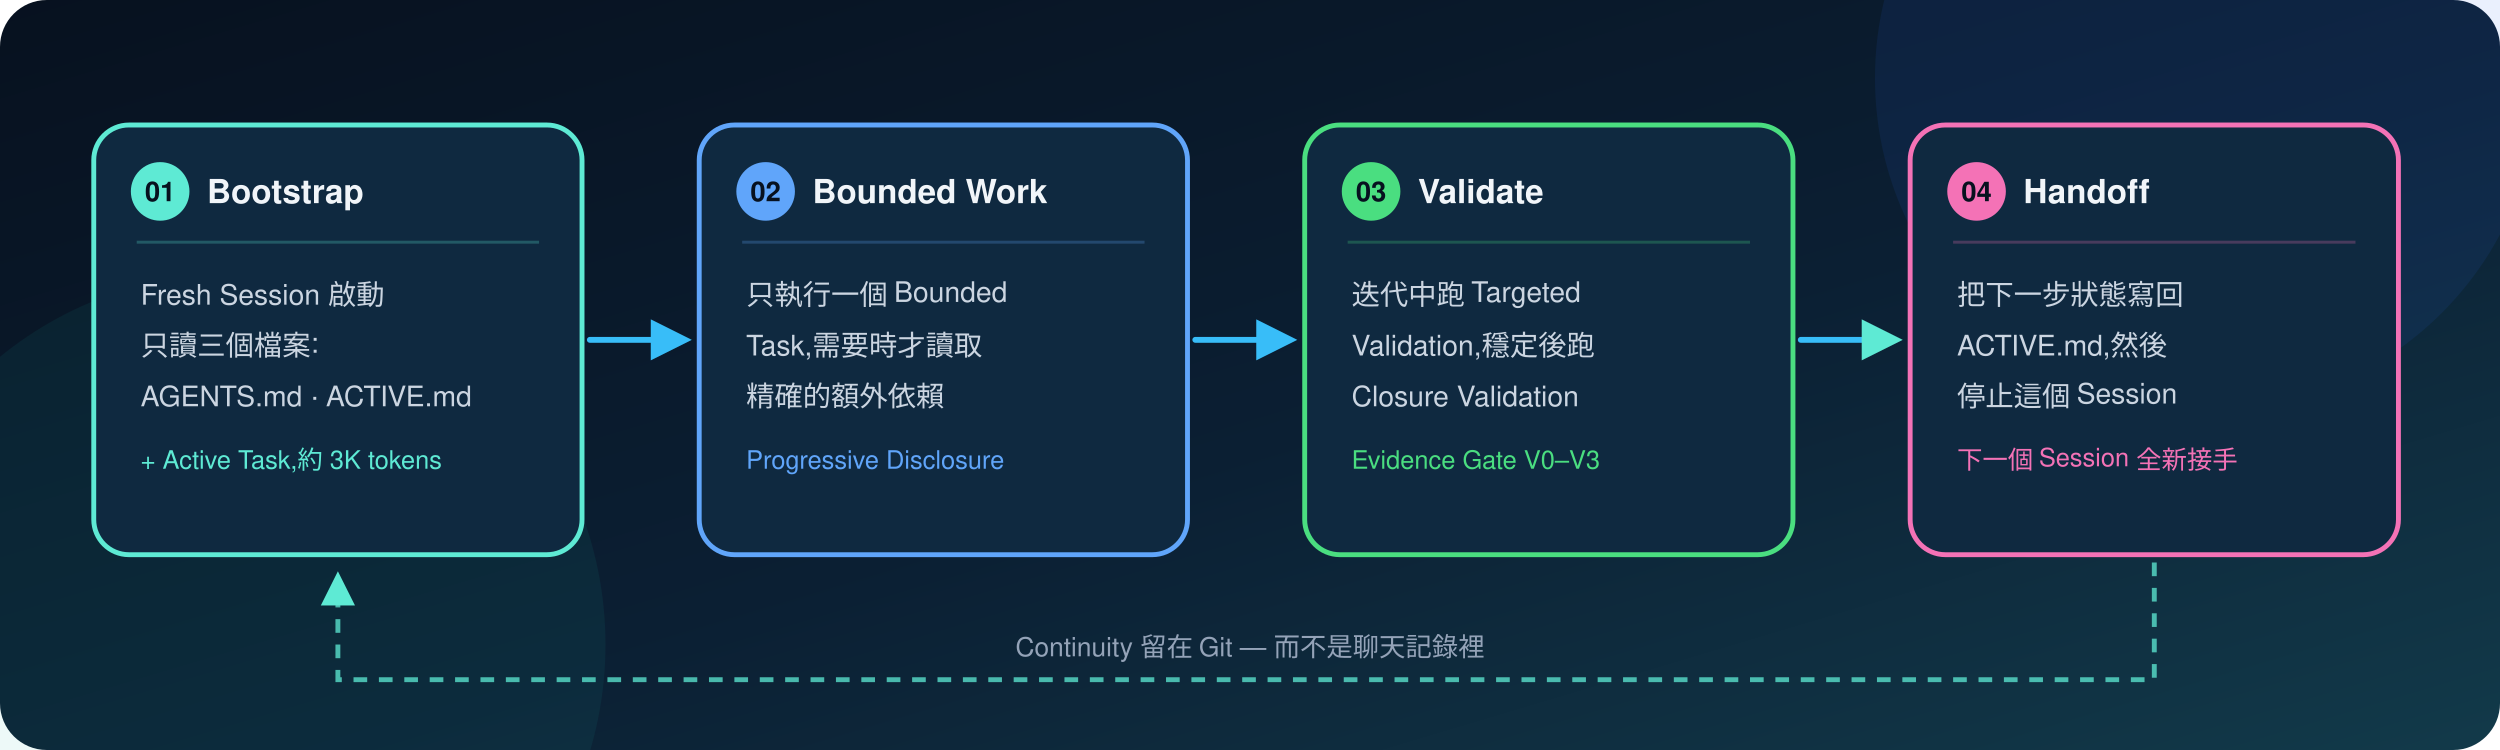
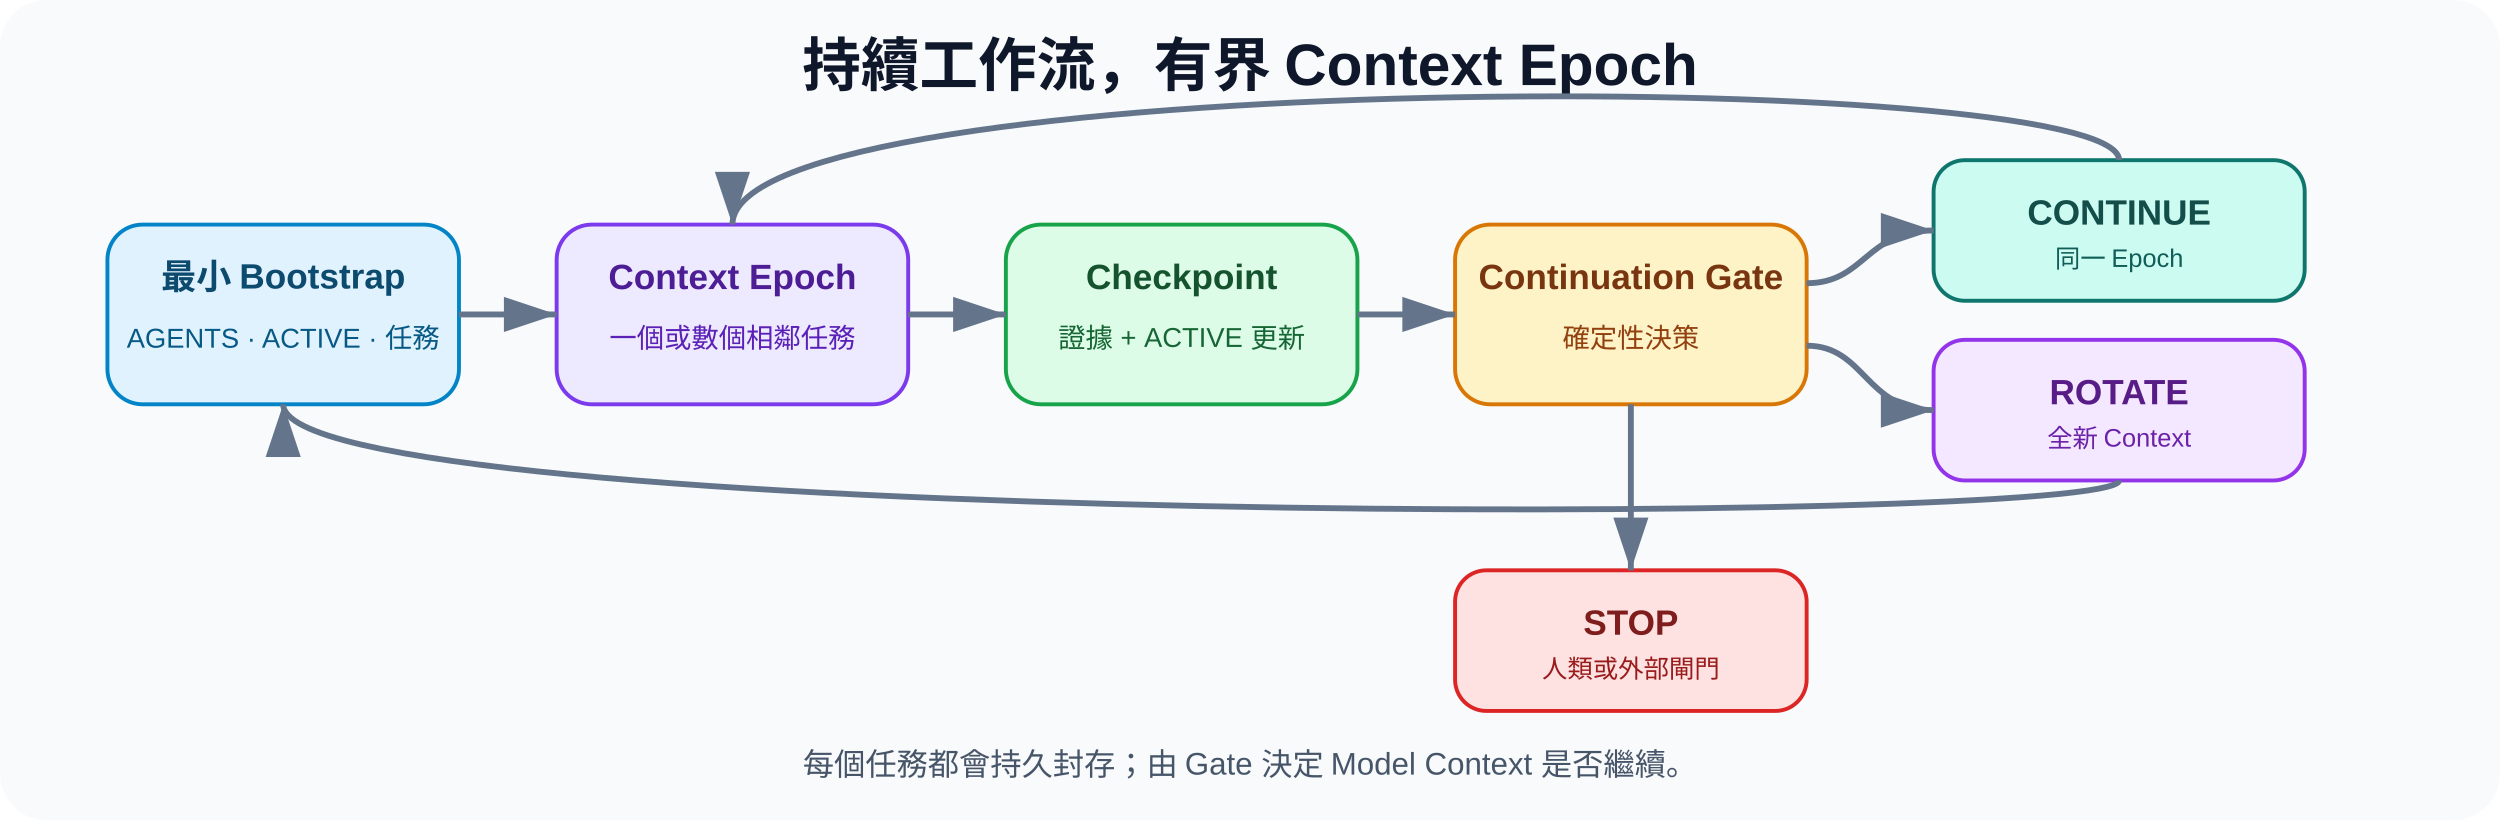
- <svg xmlns="http://www.w3.org/2000/svg" width="1280" height="384" viewBox="0 0 1280 384" role="img" aria-labelledby="wtitle wdesc" font-family="Segoe UI, Noto Sans TC, PingFang TC, Microsoft JhengHei, Helvetica, Arial, sans-serif">
+ <svg xmlns="http://www.w3.org/2000/svg" width="1280" height="420" viewBox="0 0 1280 420" role="img" aria-labelledby="title desc">
  <defs>
-     <linearGradient id="bg" x1="0" y1="0" x2="1" y2="1">
-       <stop offset="0" stop-color="#07111f" />
-       <stop offset="0.55" stop-color="#0b1f33" />
-       <stop offset="1" stop-color="#123a4a" />
-     </linearGradient>
-     <marker id="arrow" viewBox="0 0 10 10" refX="8" refY="5" markerWidth="7" markerHeight="7" orient="auto-start-reverse">
-       <path d="M0 0 L10 5 L0 10 z" fill="#38bdf8" />
-     </marker>
-     <marker id="arrowTeal" viewBox="0 0 10 10" refX="8" refY="5" markerWidth="7" markerHeight="7" orient="auto-start-reverse">
-       <path d="M0 0 L10 5 L0 10 z" fill="#5eead4" />
+     <marker id="arrow" markerWidth="10" markerHeight="10" refX="9" refY="3" orient="auto">
+       <path d="M0,0 L0,6 L9,3 z" fill="#64748b" />
    </marker>
  </defs>
-   <rect width="1280" height="384" rx="24" fill="url(#bg)" />
-   <circle cx="1130" cy="40" r="170" fill="#2563eb" opacity="0.10" />
-   <circle cx="120" cy="330" r="190" fill="#14b8a6" opacity="0.08" />
-   <g>
-     <rect x="48" y="64" width="250" height="220" rx="18" fill="#0f2940" stroke="#5eead4" stroke-width="2.5" />
-     <circle cx="82" cy="98" r="15" fill="#5eead4" />
-     <text x="82" y="103" text-anchor="middle" font-size="14" font-weight="700" fill="#07111f">01</text>
-     <text x="106" y="104" font-size="17" font-weight="700" fill="#f1f5f9">Bootstrap</text>
-     <line x1="70" y1="124" x2="276" y2="124" stroke="#5eead4" stroke-opacity="0.25" stroke-width="1.5" />
-     <text x="72" y="156" font-size="14.5" fill="#cbd5e1">Fresh Session 啟動</text>
-     <text x="72" y="182" font-size="14.5" fill="#cbd5e1">只讀三個檔案:</text>
-     <text x="72" y="208" font-size="14.5" fill="#cbd5e1">AGENTS.md · ACTIVE.md</text>
-     <text x="72" y="240" font-size="13" fill="#5eead4">+ Active Task,約 3K tokens</text>
+   <rect width="1280" height="420" rx="24" fill="#f8fafc" />
+   <g font-family="Arial, Helvetica, sans-serif">
+     <text x="640" y="44" text-anchor="middle" font-size="30" font-weight="700" fill="#0f172a">持續工作流，有界 Context Epoch</text>
+     <g stroke-width="2">
+       <rect x="55" y="115" width="180" height="92" rx="18" fill="#e0f2fe" stroke="#0284c7" />
+       <text x="145" y="148" text-anchor="middle" font-size="18" font-weight="700" fill="#0c4a6e">最小 Bootstrap</text>
+       <text x="145" y="178" text-anchor="middle" font-size="14" fill="#075985">AGENTS · ACTIVE · 任務</text>
+       <rect x="285" y="115" width="180" height="92" rx="18" fill="#ede9fe" stroke="#7c3aed" />
+       <text x="375" y="148" text-anchor="middle" font-size="18" font-weight="700" fill="#4c1d95">Context Epoch</text>
+       <text x="375" y="178" text-anchor="middle" font-size="14" fill="#5b21b6">一個或數個相鄰任務</text>
+       <rect x="515" y="115" width="180" height="92" rx="18" fill="#dcfce7" stroke="#16a34a" />
+       <text x="605" y="148" text-anchor="middle" font-size="18" font-weight="700" fill="#14532d">Checkpoint</text>
+       <text x="605" y="178" text-anchor="middle" font-size="14" fill="#166534">證據 + ACTIVE 更新</text>
+       <rect x="745" y="115" width="180" height="92" rx="18" fill="#fef3c7" stroke="#d97706" />
+       <text x="835" y="148" text-anchor="middle" font-size="18" font-weight="700" fill="#78350f">Continuation Gate</text>
+       <text x="835" y="178" text-anchor="middle" font-size="14" fill="#92400e">確定性決策</text>
+       <rect x="990" y="82" width="190" height="72" rx="16" fill="#ccfbf1" stroke="#0f766e" />
+       <text x="1085" y="115" text-anchor="middle" font-size="18" font-weight="700" fill="#134e4a">CONTINUE</text>
+       <text x="1085" y="137" text-anchor="middle" font-size="13" fill="#115e59">同一 Epoch</text>
+       <rect x="990" y="174" width="190" height="72" rx="16" fill="#f3e8ff" stroke="#9333ea" />
+       <text x="1085" y="207" text-anchor="middle" font-size="18" font-weight="700" fill="#581c87">ROTATE</text>
+       <text x="1085" y="229" text-anchor="middle" font-size="13" fill="#6b21a8">全新 Context</text>
+       <rect x="745" y="292" width="180" height="72" rx="16" fill="#fee2e2" stroke="#dc2626" />
+       <text x="835" y="325" text-anchor="middle" font-size="18" font-weight="700" fill="#7f1d1d">STOP</text>
+       <text x="835" y="347" text-anchor="middle" font-size="13" fill="#991b1b">人類或外部閘門</text>
+     </g>
+     <g stroke="#64748b" stroke-width="3" fill="none" marker-end="url(#arrow)">
+       <path d="M235 161 H285" />
+       <path d="M465 161 H515" />
+       <path d="M695 161 H745" />
+       <path d="M925 145 C955 145 955 118 990 118" />
+       <path d="M925 177 C955 177 955 210 990 210" />
+       <path d="M835 207 V292" />
+       <path d="M1085 82 C1085 34 375 34 375 115" />
+       <path d="M1085 246 C1085 270 145 270 145 207" />
+     </g>
+     <text x="640" y="397" text-anchor="middle" font-size="16" fill="#475569">每個任務都會持久封存；由 Gate 決定 Model Context 是否繼續。</text>
  </g>
-   <g>
-     <rect x="358" y="64" width="250" height="220" rx="18" fill="#0f2940" stroke="#60a5fa" stroke-width="2.5" />
-     <circle cx="392" cy="98" r="15" fill="#60a5fa" />
-     <text x="392" y="103" text-anchor="middle" font-size="14" font-weight="700" fill="#07111f">02</text>
-     <text x="416" y="104" font-size="17" font-weight="700" fill="#f1f5f9">Bounded Work</text>
-     <line x1="380" y1="124" x2="586" y2="124" stroke="#60a5fa" stroke-opacity="0.25" stroke-width="1.5" />
-     <text x="382" y="156" font-size="14.5" fill="#cbd5e1">只執行一個 Bounded</text>
-     <text x="382" y="182" font-size="14.5" fill="#cbd5e1">Task,需要時才讀取</text>
-     <text x="382" y="208" font-size="14.5" fill="#cbd5e1">精確的額外依賴</text>
-     <text x="382" y="240" font-size="13" fill="#60a5fa">Progressive Disclosure</text>
-   </g>
-   <g>
-     <rect x="668" y="64" width="250" height="220" rx="18" fill="#0f2940" stroke="#4ade80" stroke-width="2.5" />
-     <circle cx="702" cy="98" r="15" fill="#4ade80" />
-     <text x="702" y="103" text-anchor="middle" font-size="14" font-weight="700" fill="#07111f">03</text>
-     <text x="726" y="104" font-size="17" font-weight="700" fill="#f1f5f9">Validate</text>
-     <line x1="690" y1="124" x2="896" y2="124" stroke="#4ade80" stroke-opacity="0.25" stroke-width="1.5" />
-     <text x="692" y="156" font-size="14.5" fill="#cbd5e1">迭代中跑 Targeted</text>
-     <text x="692" y="182" font-size="14.5" fill="#cbd5e1">Validation,穩定後跑</text>
-     <text x="692" y="208" font-size="14.5" fill="#cbd5e1">Closure Validation</text>
-     <text x="692" y="240" font-size="13" fill="#4ade80">Evidence Gate V0–V3</text>
-   </g>
-   <g>
-     <rect x="978" y="64" width="250" height="220" rx="18" fill="#0f2940" stroke="#f472b6" stroke-width="2.5" />
-     <circle cx="1012" cy="98" r="15" fill="#f472b6" />
-     <text x="1012" y="103" text-anchor="middle" font-size="14" font-weight="700" fill="#07111f">04</text>
-     <text x="1036" y="104" font-size="17" font-weight="700" fill="#f1f5f9">Handoff</text>
-     <line x1="1000" y1="124" x2="1206" y2="124" stroke="#f472b6" stroke-opacity="0.25" stroke-width="1.5" />
-     <text x="1002" y="156" font-size="14.5" fill="#cbd5e1">把下一步狀態寫回</text>
-     <text x="1002" y="182" font-size="14.5" fill="#cbd5e1">ACTIVE.md,然後</text>
-     <text x="1002" y="208" font-size="14.5" fill="#cbd5e1">停止這個 Session</text>
-     <text x="1002" y="240" font-size="13" fill="#f472b6">下一個 Session 全新接手</text>
-   </g>
-   <line x1="302" y1="174" x2="350" y2="174" stroke="#38bdf8" stroke-width="3" stroke-linecap="round" marker-end="url(#arrow)" />
-   <line x1="612" y1="174" x2="660" y2="174" stroke="#38bdf8" stroke-width="3" stroke-linecap="round" marker-end="url(#arrow)" />
-   <line x1="922" y1="174" x2="970" y2="174" stroke="#38bdf8" stroke-width="3" stroke-linecap="round" marker-end="url(#arrowTeal)" />
-   <path d="M1103 288 V348 H173 V296" fill="none" stroke="#5eead4" stroke-width="2.5" stroke-dasharray="7 6" stroke-opacity="0.75" marker-end="url(#arrowTeal)" />
-   <text x="640" y="336" text-anchor="middle" font-size="13.5" fill="#94a3b8">Continuity 留在 Git — 而不是聊天記錄裡</text>
</svg>
